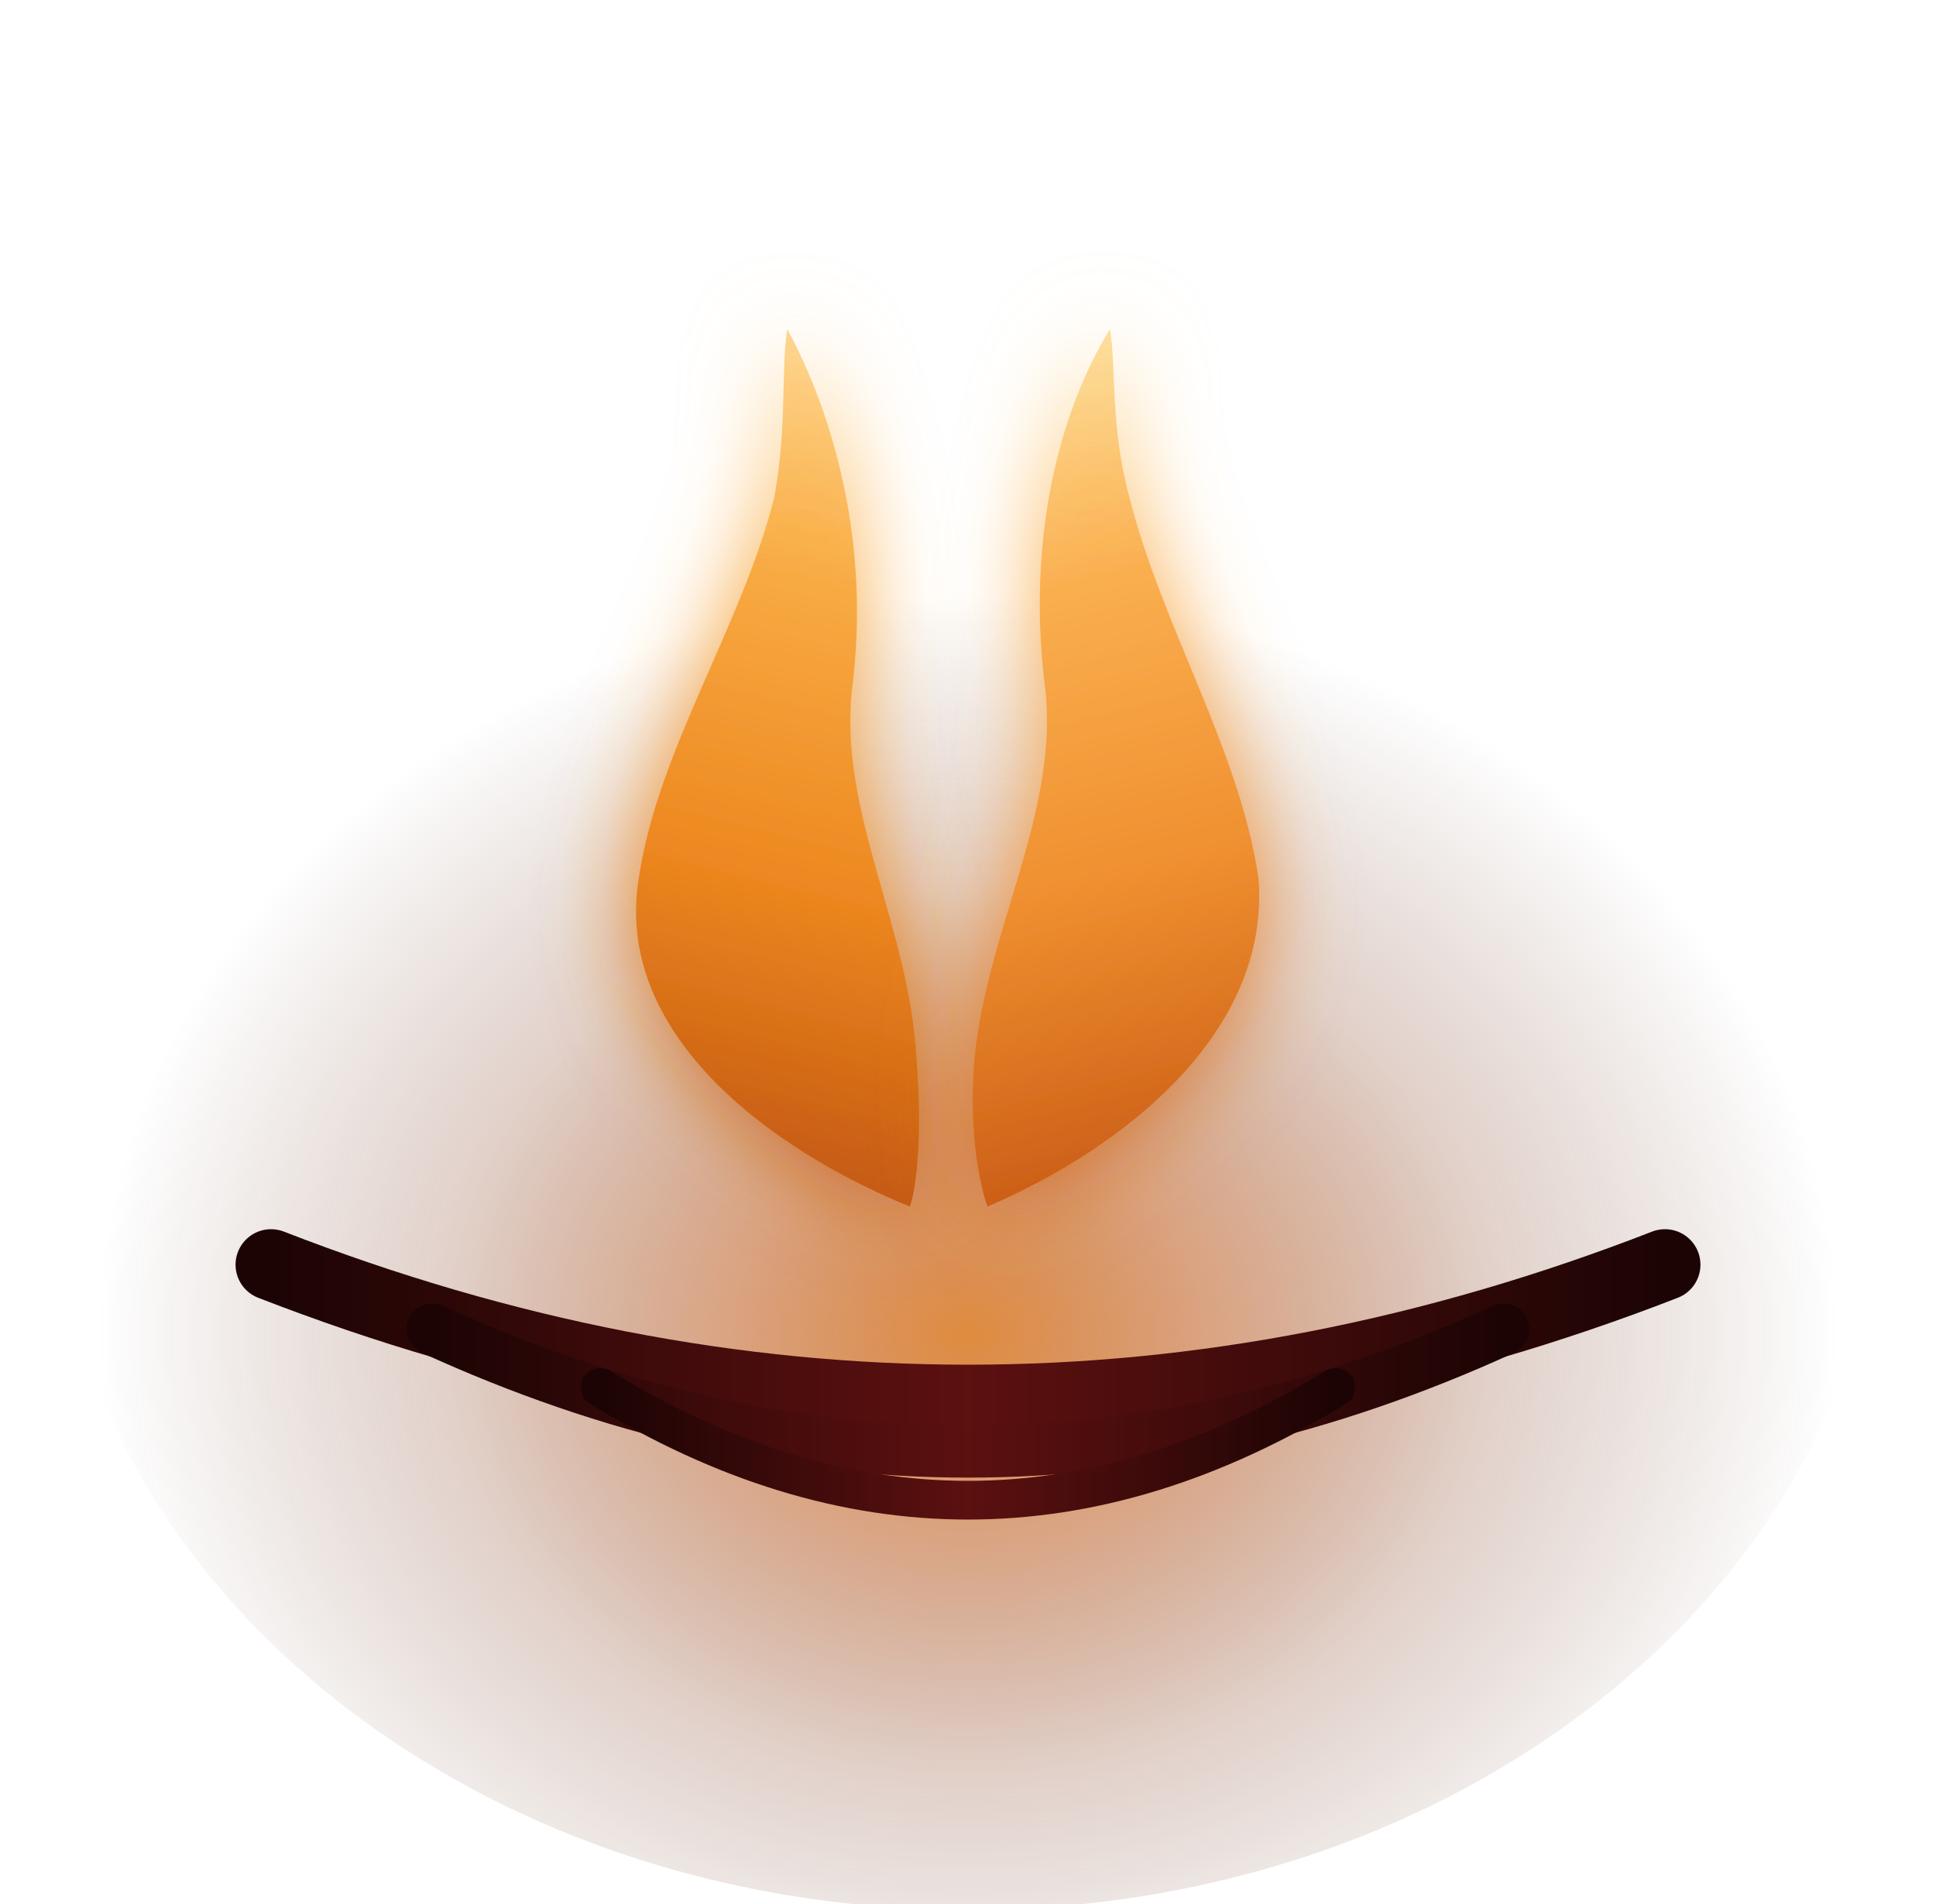
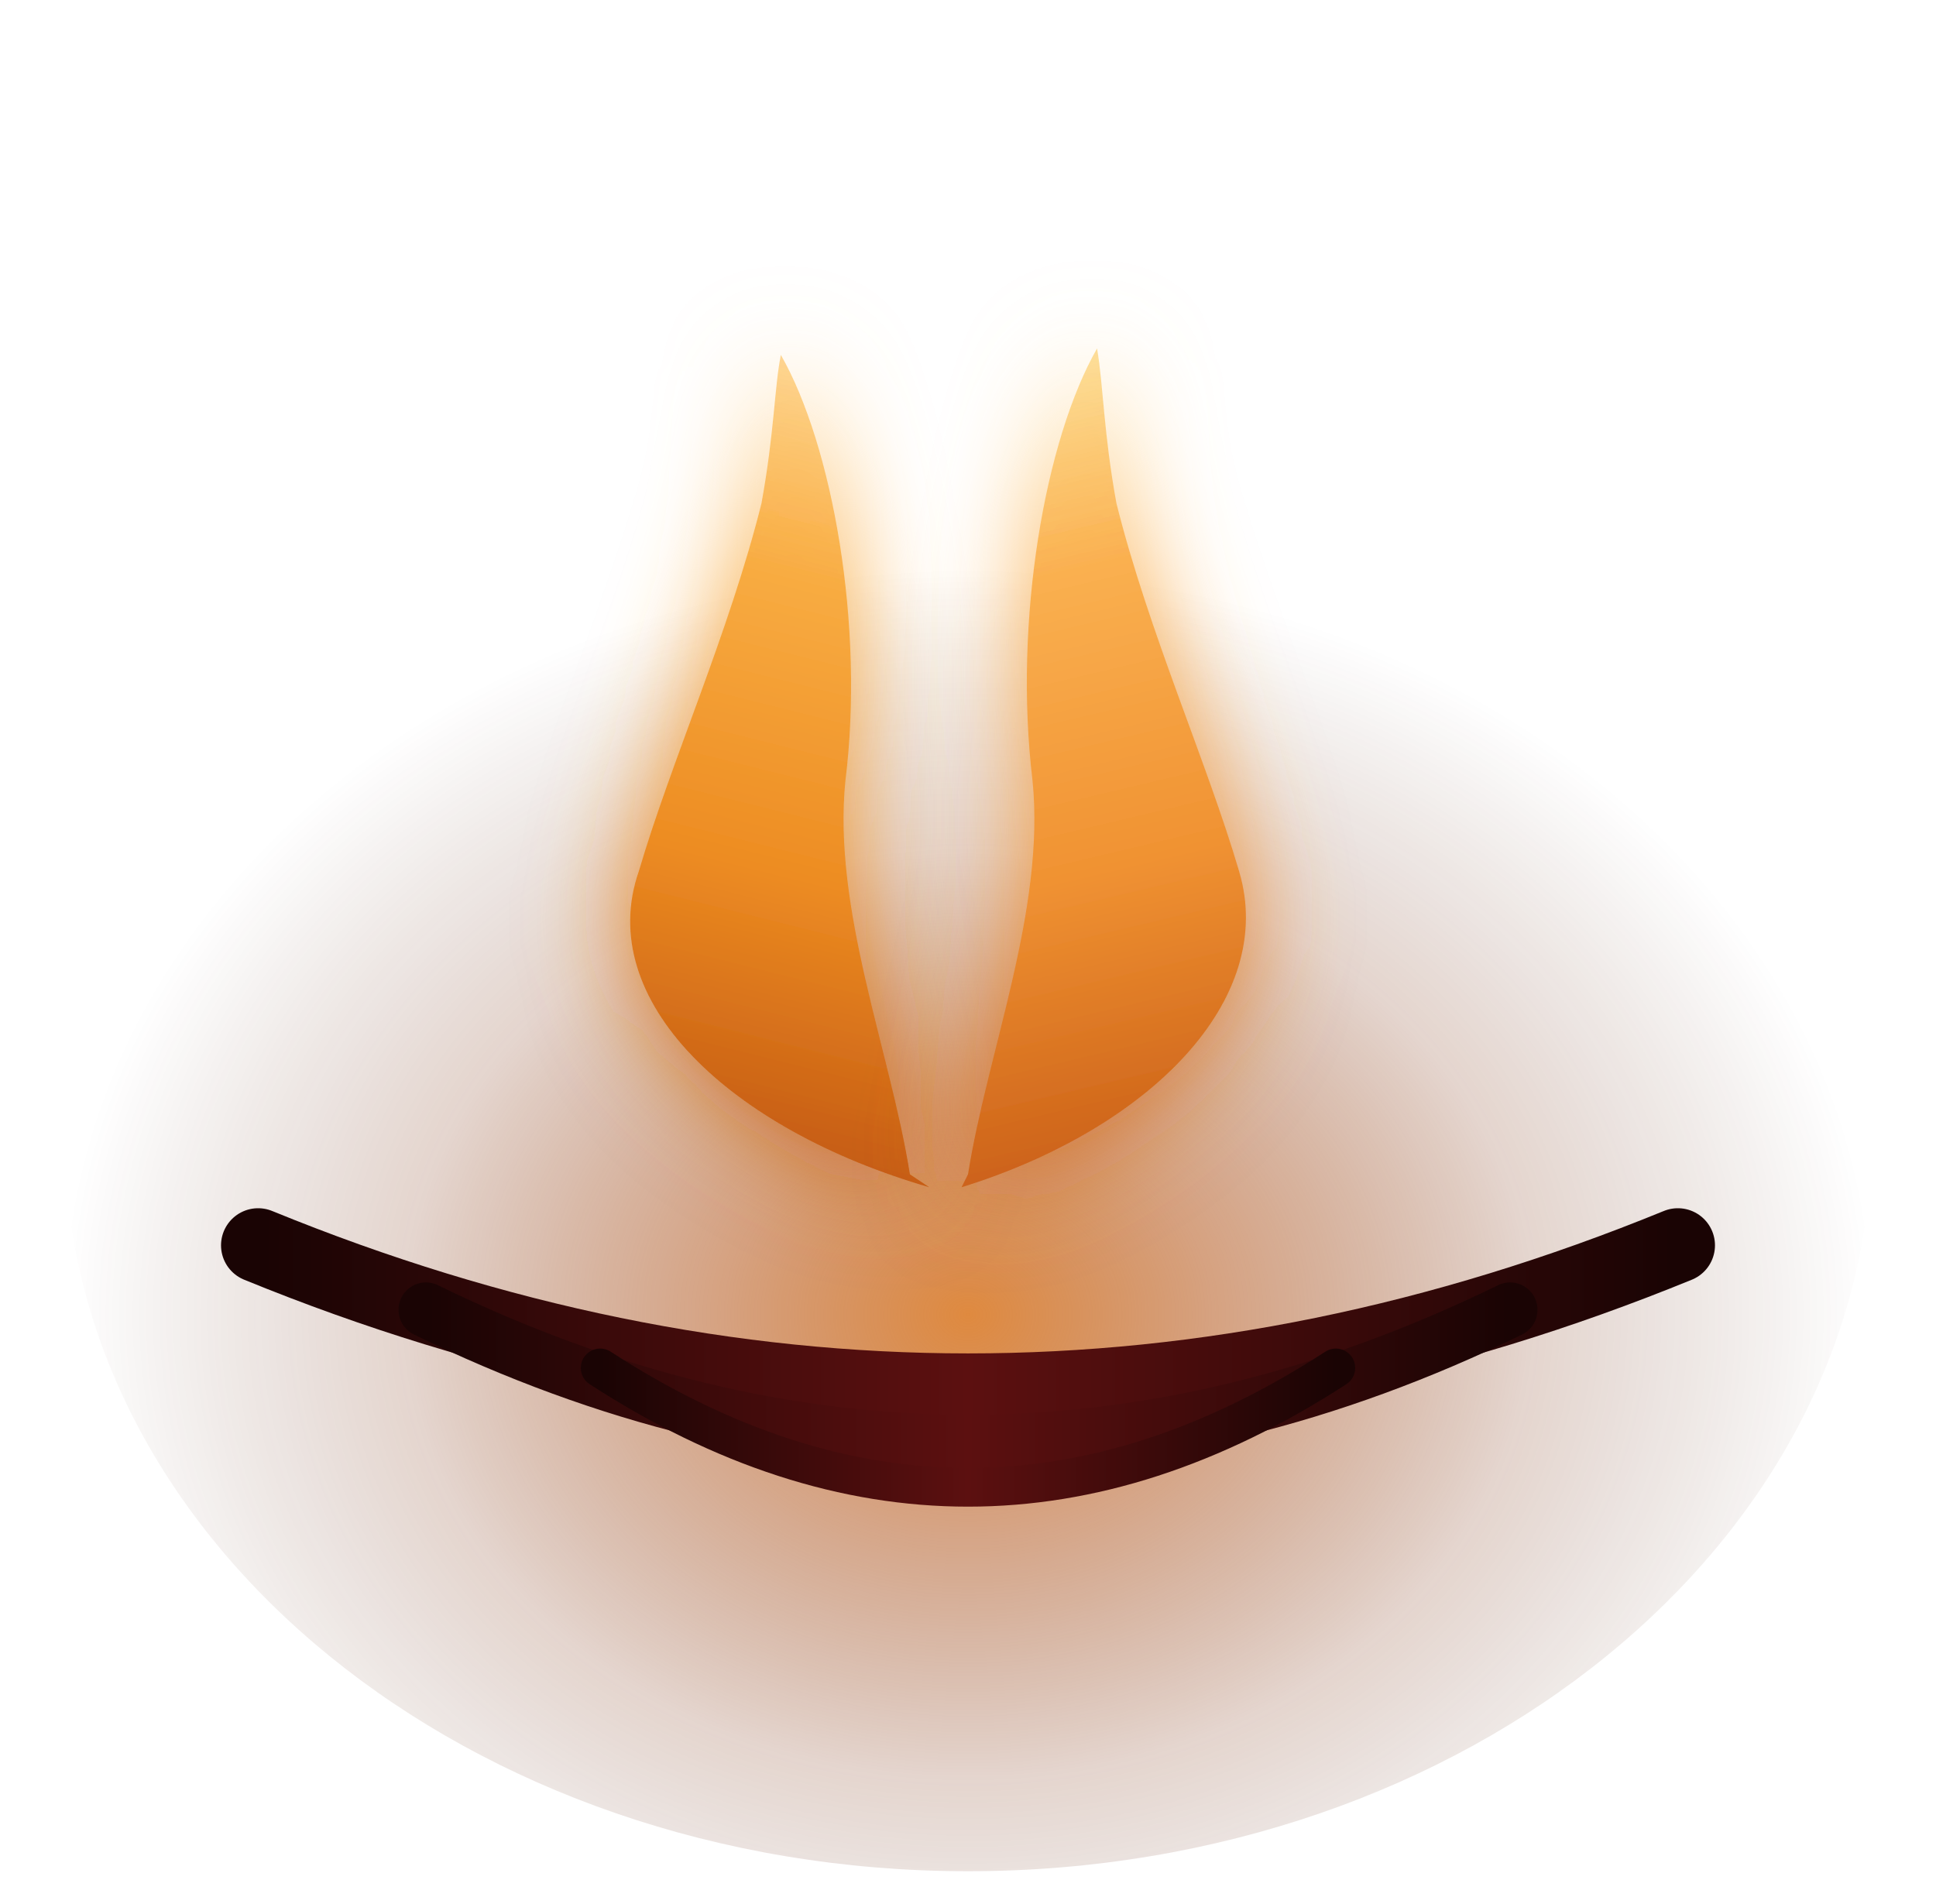
<svg xmlns="http://www.w3.org/2000/svg" viewBox="0 0 300 295" fill="none">
  <defs>
-     <radialGradient id="glow" cx="50%" cy="62%" r="48%" gradientUnits="objectBoundingBox">
-       <stop offset="0%" stop-color="#d97215" stop-opacity="0.82" />
-       <stop offset="28%" stop-color="#b85010" stop-opacity="0.52" />
-       <stop offset="60%" stop-color="#7a2c08" stop-opacity="0.22" />
+     <radialGradient id="glow" cx="50%" cy="62%" r="50%">
+       <stop offset="0%" stop-color="#d87015" stop-opacity="0.82" />
+       <stop offset="28%" stop-color="#b04e10" stop-opacity="0.52" />
+       <stop offset="62%" stop-color="#7a2c08" stop-opacity="0.20" />
      <stop offset="100%" stop-color="#3a0e00" stop-opacity="0" />
    </radialGradient>
-     <linearGradient id="gradL" x1="45%" y1="100%" x2="53%" y2="0%">
-       <stop offset="0%" stop-color="#c05510" />
-       <stop offset="38%" stop-color="#ed8820" />
-       <stop offset="72%" stop-color="#f8aa42" />
-       <stop offset="100%" stop-color="#fece7a" stop-opacity="0.82" />
+     <linearGradient id="gradL" x1="44%" y1="100%" x2="53%" y2="0%">
+       <stop offset="0%" stop-color="#c05512" />
+       <stop offset="38%" stop-color="#ed8c22" />
+       <stop offset="74%" stop-color="#f8ac42" />
+       <stop offset="100%" stop-color="#fece7c" stop-opacity="0.82" />
    </linearGradient>
-     <linearGradient id="gradR" x1="53%" y1="100%" x2="45%" y2="0%">
-       <stop offset="0%" stop-color="#c85a15" />
-       <stop offset="38%" stop-color="#f09030" />
-       <stop offset="72%" stop-color="#faaf50" />
-       <stop offset="100%" stop-color="#fdd888" stop-opacity="0.80" />
+     <linearGradient id="gradR" x1="54%" y1="100%" x2="46%" y2="0%">
+       <stop offset="0%" stop-color="#c85c16" />
+       <stop offset="38%" stop-color="#f09232" />
+       <stop offset="74%" stop-color="#fab050" />
+       <stop offset="100%" stop-color="#fdd884" stop-opacity="0.80" />
    </linearGradient>
    <linearGradient id="gradPlate" x1="0%" y1="0%" x2="100%" y2="0%">
-       <stop offset="0%" stop-color="#1c0404" />
+       <stop offset="0%" stop-color="#1a0404" />
      <stop offset="50%" stop-color="#5c1010" />
-       <stop offset="100%" stop-color="#1c0404" />
+       <stop offset="100%" stop-color="#1a0404" />
    </linearGradient>
-     <filter id="fg" x="-55%" y="-55%" width="210%" height="210%">
-       <feGaussianBlur in="SourceGraphic" stdDeviation="7" result="b" />
+     <filter id="fg" x="-60%" y="-60%" width="220%" height="220%">
+       <feGaussianBlur in="SourceGraphic" stdDeviation="8" result="b" />
      <feMerge>
        <feMergeNode in="b" />
        <feMergeNode in="SourceGraphic" />
      </feMerge>
    </filter>
  </defs>
-   <ellipse cx="150" cy="178" rx="142" ry="118" fill="url(#glow)" />
-   <path d="     M 141 187     C 119 178, 95 160, 99 136     C 102 116, 115 97, 120 77     C 122 66, 121 57, 122 51     C 129 64, 135 84, 132 107     C 130 126, 141 144, 142 164     C 143 176, 142 184, 141 187     Z" fill="url(#gradL)" filter="url(#fg)" />
-   <path d="     M 153 187     C 174 178, 197 160, 195 136     C 192 116, 180 97, 175 77     C 172 66, 173 57, 172 51     C 164 64, 159 84, 162 107     C 164 126, 153 144, 151 164     C 150 176, 152 184, 153 187     Z" fill="url(#gradR)" filter="url(#fg)" />
-   <path d="M 42 196 Q 150 238 258 196" stroke="url(#gradPlate)" stroke-width="11" stroke-linecap="round" fill="none" />
-   <path d="M 67 206 Q 150 244 233 206" stroke="url(#gradPlate)" stroke-width="8" stroke-linecap="round" fill="none" />
-   <path d="M 93 215 Q 150 250 207 215" stroke="url(#gradPlate)" stroke-width="6" stroke-linecap="round" fill="none" />
+   <ellipse cx="150" cy="176" rx="140" ry="114" fill="url(#glow)" />
+   <path d="     M 144 184     C 113 175,  92 155,  99 135     C 104 118,  113  98, 118  78     C 120  67,  120  60, 121  55     C 129  69,  134  97, 131 121     C 129 141,  138 163, 141 182     Z" fill="url(#gradL)" filter="url(#fg)" />
+   <path d="     M 149 184     C 178 175, 198 155, 192 135     C 187 118, 178  98, 173  78     C 171  67, 171  60, 170  54     C 162  68, 157  96, 160 121     C 162 141, 153 163, 150 182     Z" fill="url(#gradR)" filter="url(#fg)" />
+   <path d="M 40 193 Q 150 238 260 193" stroke="url(#gradPlate)" stroke-width="11.5" stroke-linecap="round" fill="none" />
+   <path d="M 66 203 Q 150 244 234 203" stroke="url(#gradPlate)" stroke-width="8.5" stroke-linecap="round" fill="none" />
+   <path d="M 93 212 Q 150 249 207 212" stroke="url(#gradPlate)" stroke-width="6" stroke-linecap="round" fill="none" />
</svg>
